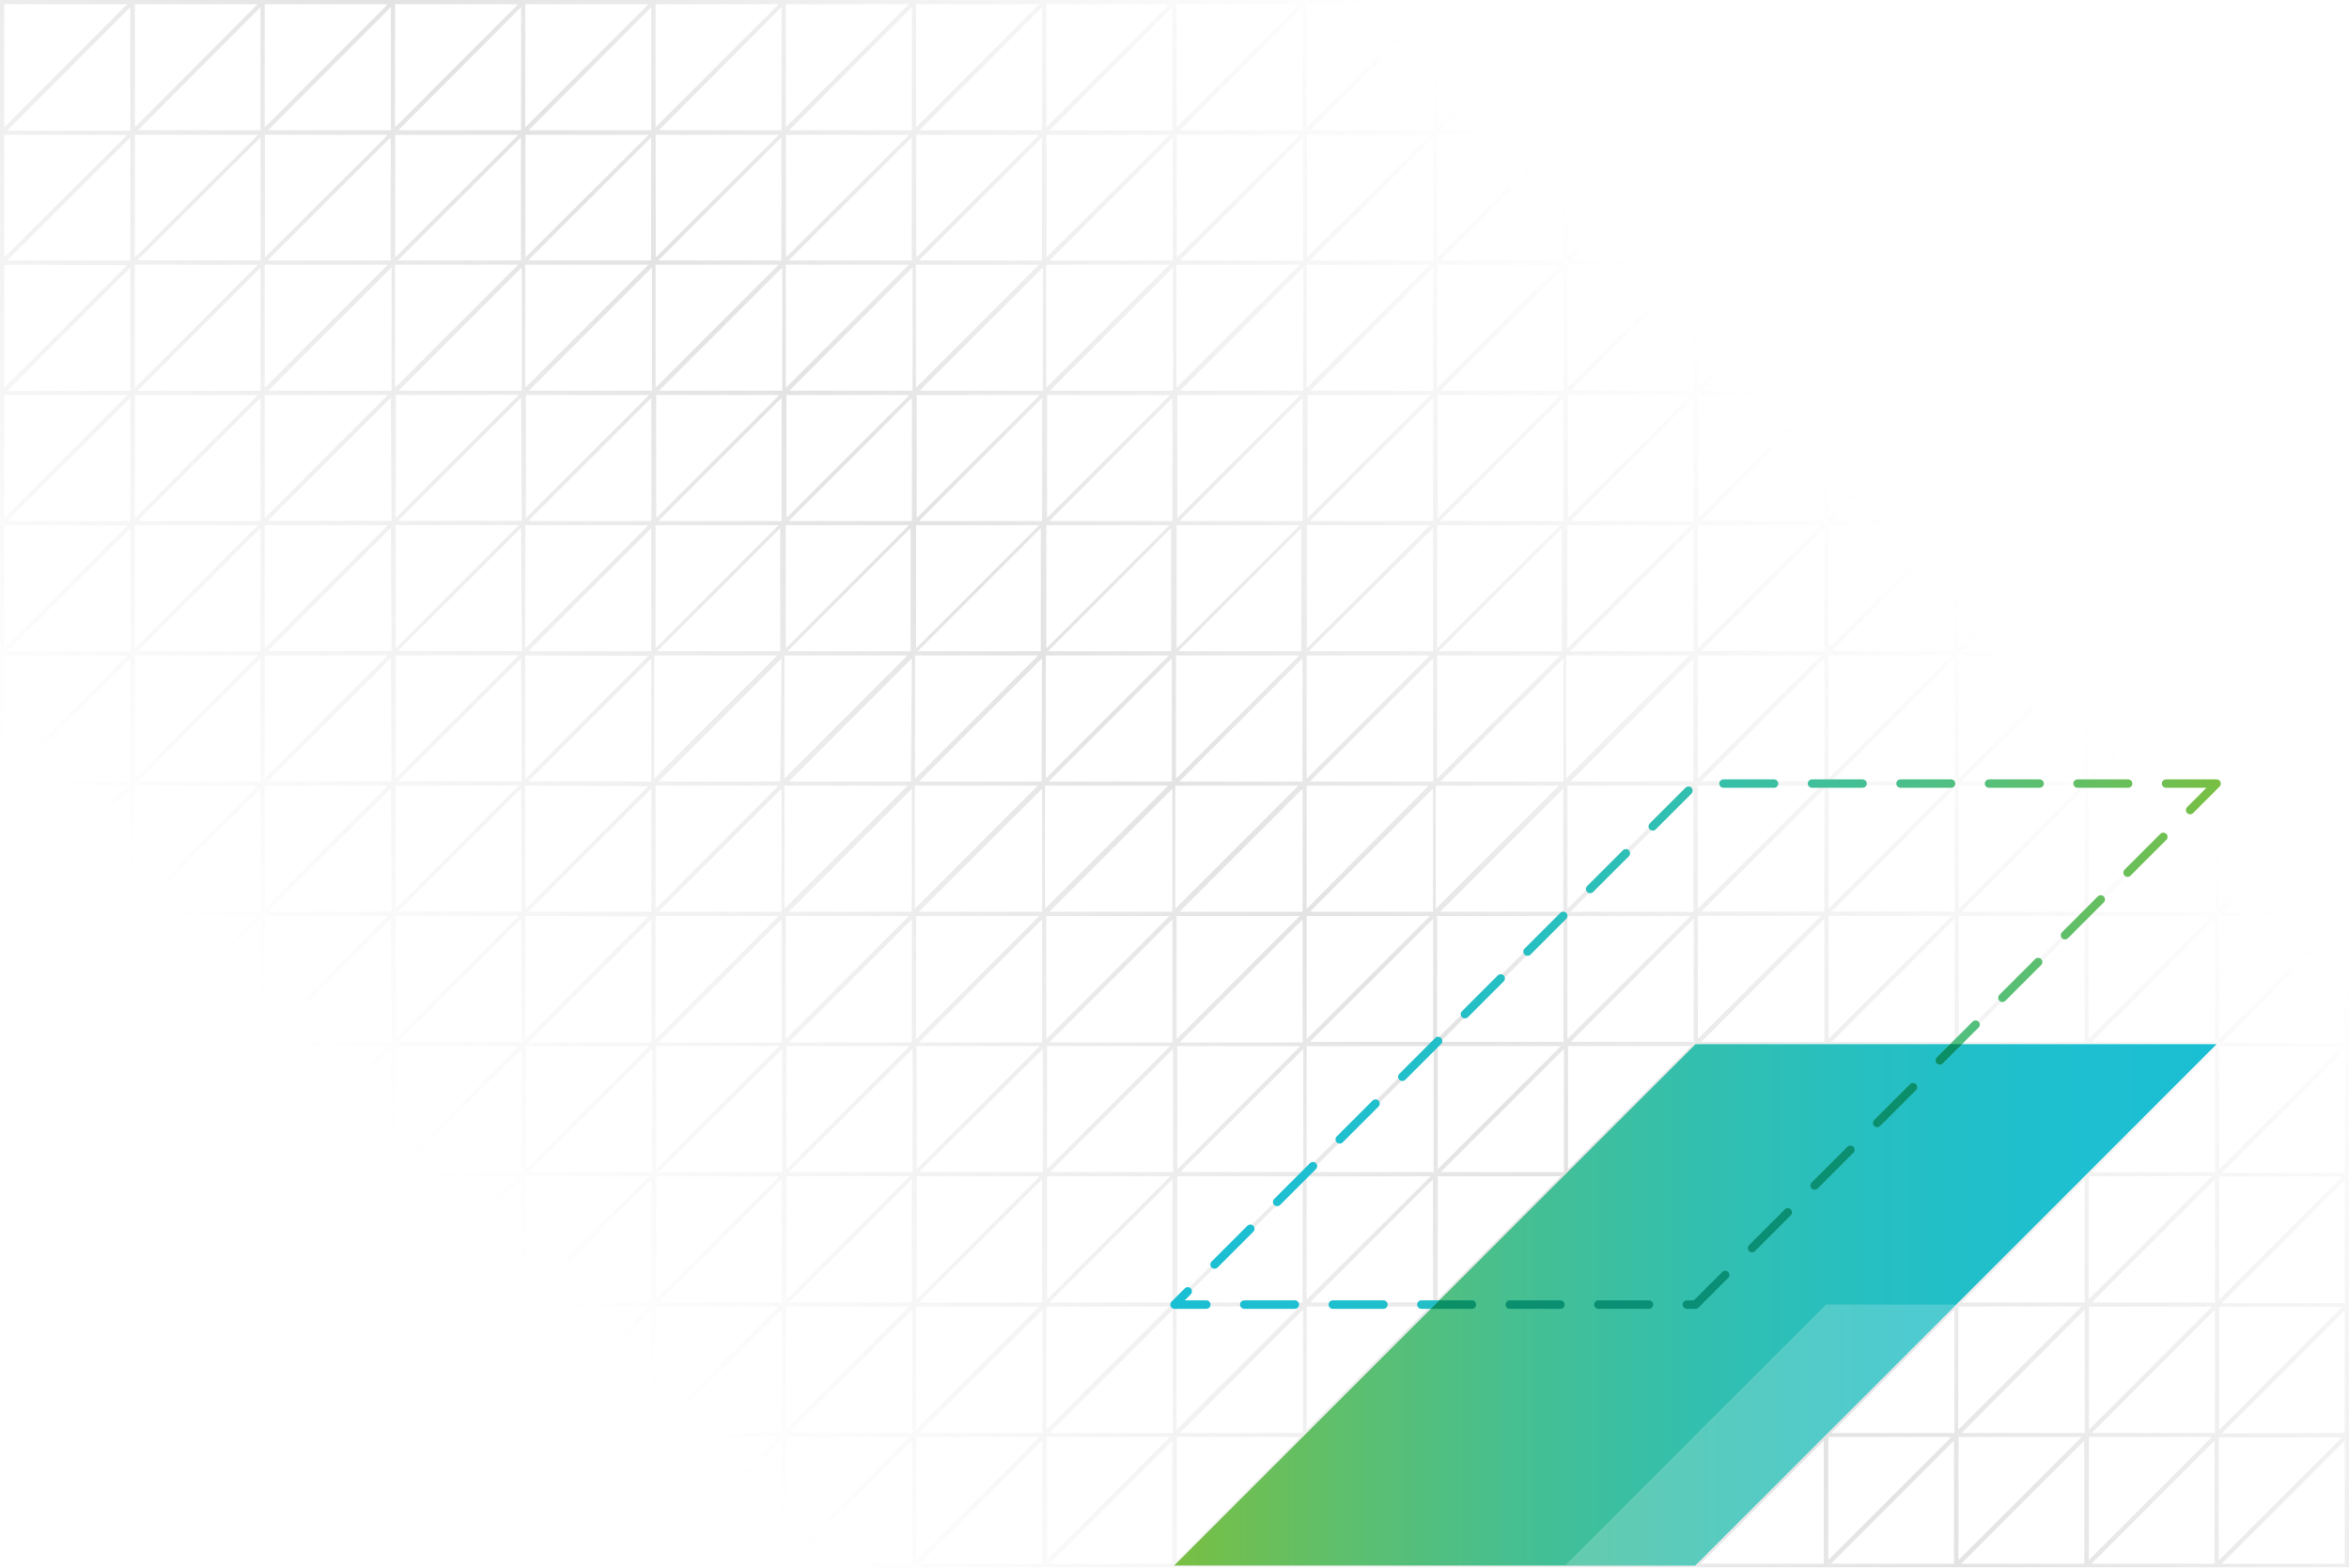
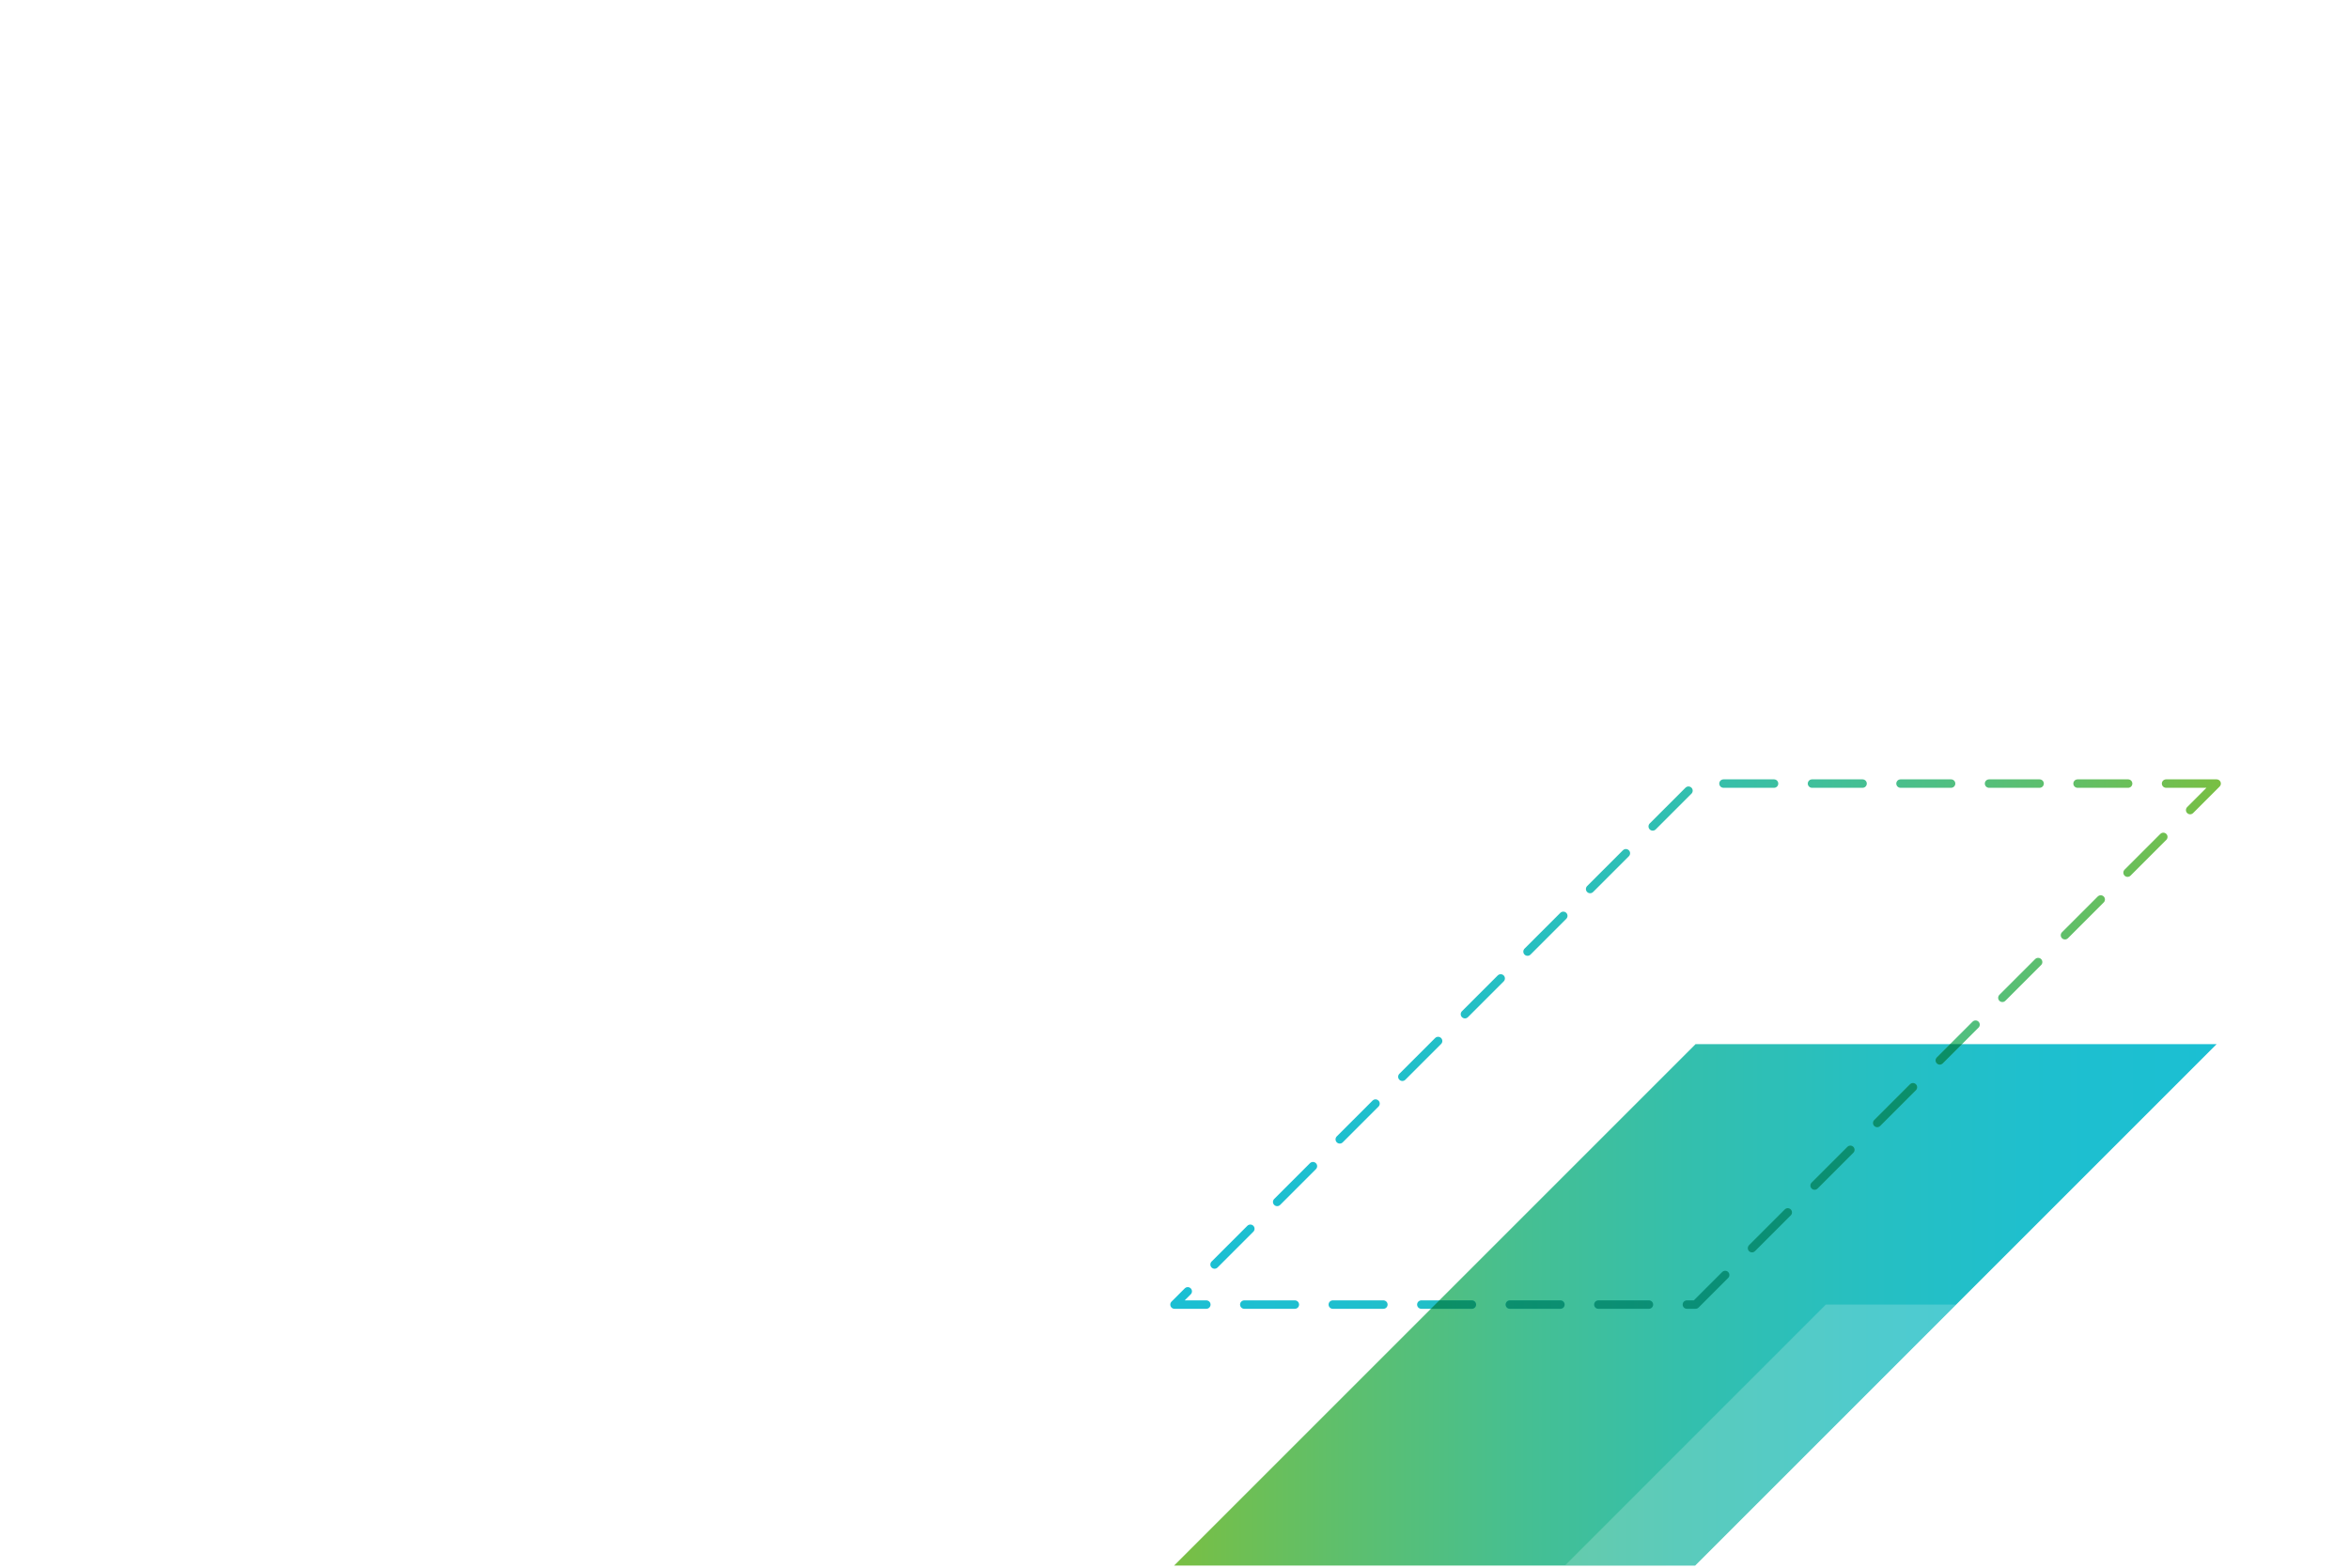
<svg xmlns="http://www.w3.org/2000/svg" xmlns:xlink="http://www.w3.org/1999/xlink" viewBox="0 0 278.64 185.93">
  <defs>
    <linearGradient id="a" x1="23.18" y1="209.11" x2="255.46" y2="-23.18" gradientUnits="userSpaceOnUse">
      <stop offset="0.21" stop-color="#747477" stop-opacity="0" />
      <stop offset="0.5" stop-color="#747477" stop-opacity="0.2" />
      <stop offset="0.75" stop-color="#747477" stop-opacity="0" />
    </linearGradient>
    <linearGradient id="b" x1="59.82" y1="46.85" x2="183.49" y2="46.85" gradientTransform="translate(322.76 201.65) rotate(180)" gradientUnits="userSpaceOnUse">
      <stop offset="0" stop-color="#1bbfd3" />
      <stop offset="0.16" stop-color="#1ebfcf" />
      <stop offset="0.33" stop-color="#26bfc2" />
      <stop offset="0.5" stop-color="#33bfae" />
      <stop offset="0.67" stop-color="#46bf91" />
      <stop offset="0.84" stop-color="#5ebf6c" />
      <stop offset="1" stop-color="#79bf43" />
    </linearGradient>
    <linearGradient id="c" x1="138.82" y1="123.87" x2="263.44" y2="123.87" gradientTransform="matrix(1, 0, 0, 1, 0, 0)" xlink:href="#b" />
    <clipPath id="d">
      <polygon points="262.94 123.87 201.13 123.87 139.27 185.73 201.08 185.73 262.94 123.87" style="fill: none" />
    </clipPath>
    <linearGradient id="e" x1="138.82" y1="123.87" x2="263.44" y2="123.87" gradientUnits="userSpaceOnUse">
      <stop offset="0" stop-color="#79bf43" />
      <stop offset="0.16" stop-color="#5ebf6c" />
      <stop offset="0.33" stop-color="#46bf91" />
      <stop offset="0.5" stop-color="#33bfae" />
      <stop offset="0.67" stop-color="#26bfc2" />
      <stop offset="0.84" stop-color="#1ebfcf" />
      <stop offset="1" stop-color="#1bbfd3" />
    </linearGradient>
  </defs>
  <g style="isolation: isolate">
    <g>
-       <path d="M263.19,0H0V185.93H278.64V0Zm14.6.5-14.6,14.6V.5ZM170.47,92.36V77.76h14.6Zm15-14.25v14.6h-14.6ZM170,92.71H155.38L170,78.11ZM155,92.36V77.76h14.6Zm-.5.35h-14.6l14.6-14.6Zm-15-.35V77.76h14.6Zm-.5.35h-14.6l14.6-14.6Zm-14.95-.35V77.76h14.6Zm-.5.35H109l14.6-14.6Zm-15-.35V77.76h14.59Zm-.5.35H93.57l14.6-14.6Zm-15-.35V77.76h14.6Zm-.5.35H78.11l14.6-14.6Zm15.1.5-14.6,14.6V93.21Zm15.45,0-14.59,14.6V93.21Zm15.46,0-14.6,14.6V93.21Zm15.45,0-14.6,14.6V93.21Zm15.45,0L155,107.81V93.21Zm15.45,0-14.6,14.6V93.21Zm.86-15.45h14.6l-14.6,14.6Zm-15.1-.5,14.6-14.6v14.6Zm-15.45,0L170,62.66v14.6Zm-15.46,0,14.6-14.6v14.6Zm-15.45,0,14.6-14.6v14.6Zm-15.45,0,14.6-14.6v14.6Zm-15.45,0,14.6-14.6v14.6Zm-1.21.5-14.6,14.6V77.76Zm-14.25-.5,14.6-14.6v14.6ZM92.36,93.21l-14.6,14.6V93.21Zm.35.36v14.6H78.11Zm15.46,0v14.6H93.57Zm15.45,0v14.6H109Zm15.45,0v14.6h-14.6Zm15.45,0v14.6h-14.6Zm15.45,0v14.6H155.38Zm15.46,0v14.6h-14.6Zm.5-.36h14.6l-14.6,14.6Zm14.95.36v14.6h-14.6Zm-14.6-.86,14.6-14.6v14.6Zm0-15.45,14.6-14.6v14.6Zm-.35-.35V62.31h14.6Zm-15.46,0V62.31h14.6Zm-15.45,0V62.31h14.6Zm-15.45,0V62.31h14.6Zm-15.45,0V62.31h14.6Zm-15.45,0V62.31h14.59Zm-15.46,0V62.31h14.6Zm-15.45,0V62.31h14.6Zm-.5.35H62.66l14.6-14.6Zm0,15.45H62.66l14.6-14.6Zm0,15.46H62.66l14.6-14.6Zm15.1.5-14.6,14.59V108.67Zm15.45,0-14.6,14.59V108.67Zm15.45,0-14.59,14.59V108.67Zm15.46,0-14.6,14.59V108.67Zm15.45,0-14.6,14.59V108.67Zm15.45,0L155,123.26V108.67Zm15.45,0-14.6,14.59V108.67Zm15.46,0-14.6,14.59V108.67Zm.85-15.46H216l-14.6,14.6Zm0-15.45H216l-14.6,14.6Zm0-15.45H216l-14.6,14.6Zm-15.1-.5,14.6-14.6v14.6Zm-15.45,0,14.6-14.6v14.6Zm-15.45,0L170,47.21v14.6Zm-15.46,0,14.6-14.6v14.6Zm-15.45,0,14.6-14.6v14.6Zm-15.45,0,14.6-14.6v14.6Zm-15.45,0,14.6-14.6v14.6Zm-15.46,0,14.6-14.6v14.6Zm-1.2.5-14.6,14.6V62.31Zm-14.25-.5,14.6-14.6v14.6Zm14.25,16-14.6,14.6V77.76Zm0,15.45-14.6,14.6V93.21Zm0,15.46-14.6,14.59V108.67Zm.35.35v14.6H62.66Zm15.45,0v14.6H78.11Zm15.46,0v14.6H93.57Zm15.45,0v14.6H109Zm15.45,0v14.6h-14.6Zm15.45,0v14.6h-14.6ZM170,109v14.6H155.38Zm15.46,0v14.6h-14.6Zm15.45,0v14.6h-14.6Zm.5-.35H216l-14.6,14.59Zm15,.35v14.6h-14.6Zm-14.6-.85,14.6-14.6v14.6Zm0-15.46,14.6-14.6v14.6Zm0-15.45,14.6-14.6v14.6Zm0-15.45,14.6-14.6v14.6Zm-.35-.35V46.86H216Zm-15.45,0V46.86h14.6Zm-15.46,0V46.86h14.6Zm-15.45,0V46.86h14.6Zm-15.45,0V46.86h14.6Zm-15.45,0V46.86h14.6Zm-15.45,0V46.86h14.59Zm-15.46,0V46.86h14.6Zm-15.45,0V46.86h14.6Zm-15.45,0V46.86h14.6Zm-.5.35H47.21l14.6-14.6Zm0,15.45H47.21l14.6-14.6Zm0,15.45H47.21l14.6-14.6Zm0,15.46H47.21l14.6-14.6Zm0,15.45H47.21L61.81,109Zm15.1.5-14.6,14.6v-14.6Zm15.45,0-14.6,14.6v-14.6Zm15.45,0-14.6,14.6v-14.6Zm15.45,0-14.59,14.6v-14.6Zm15.46,0-14.6,14.6v-14.6Zm15.45,0-14.6,14.6v-14.6Zm15.45,0L155,138.72v-14.6Zm15.45,0-14.6,14.6v-14.6Zm15.46,0-14.6,14.6v-14.6Zm15.45,0-14.6,14.6v-14.6Zm.85-15.45h14.6l-14.6,14.59Zm0-15.46h14.6l-14.6,14.6Zm0-15.45h14.6l-14.6,14.6Zm0-15.45h14.6l-14.6,14.6Zm0-15.45h14.6l-14.6,14.6Zm-155.37,0-14.6,14.6V46.86Zm0,15.45-14.6,14.6V62.31Zm0,15.45-14.6,14.6V77.76Zm0,15.45-14.6,14.6V93.21Zm0,15.46-14.6,14.59V108.67Zm0,15.45-14.6,14.6v-14.6Zm.35.35v14.6H47.21Zm15.45,0v14.6H62.66Zm15.45,0v14.6H78.11Zm15.46,0v14.6H93.57Zm15.45,0v14.6H109Zm15.45,0v14.6h-14.6Zm15.45,0v14.6h-14.6Zm15.45,0v14.6H155.38Zm15.46,0v14.6h-14.6Zm15.45,0v14.6h-14.6Zm15.45,0v14.6h-14.6Zm.5-.35h14.6l-14.6,14.6Zm14.95.35v14.6h-14.6Zm-14.6-.85,14.6-14.6v14.6Zm0-15.45,14.6-14.6v14.6Zm0-15.46,14.6-14.6v14.6Zm0-15.45,14.6-14.6v14.6Zm0-15.45,14.6-14.6v14.6Zm0-15.45,14.6-14.6v14.6Zm-15.45,0,14.6-14.6v14.6Zm-15.45,0,14.6-14.6v14.6Zm-15.45,0,14.6-14.6v14.6Zm-15.45,0L170,31.76v14.6Zm-15.46,0,14.6-14.6v14.6Zm-15.45,0,14.6-14.6v14.6Zm-15.45,0,14.6-14.6v14.6Zm-15.45,0,14.6-14.6v14.6Zm-15.46,0,14.6-14.6v14.6Zm-15.45,0,14.6-14.6v14.6Zm-15.45,0,14.6-14.6v14.6Zm-15.45,0,14.6-14.6v14.6Zm14.6,15.45H31.76l14.6-14.6Zm0,15.45H31.76l14.6-14.6Zm0,15.45H31.76l14.6-14.6Zm0,15.46H31.76l14.6-14.6Zm0,15.45H31.76L46.36,109Zm0,15.45H31.76l14.6-14.6Zm15.1.5-14.6,14.6v-14.6Zm15.45,0-14.6,14.6v-14.6Zm15.45,0-14.6,14.6v-14.6Zm15.45,0-14.6,14.6v-14.6Zm15.45,0-14.59,14.6v-14.6Zm15.46,0-14.6,14.6v-14.6Zm15.45,0-14.6,14.6v-14.6Zm15.45,0L155,154.17v-14.6Zm15.45,0-14.6,14.6v-14.6Zm15.46,0-14.6,14.6v-14.6Zm15.45,0-14.6,14.6v-14.6Zm15.45,0-14.6,14.6v-14.6Zm.85-15.45h14.6l-14.6,14.6Zm0-15.45h14.6l-14.6,14.59Zm0-15.46h14.6l-14.6,14.6Zm0-15.45h14.6l-14.6,14.6Zm0-15.45h14.6l-14.6,14.6Zm0-15.45h14.6l-14.6,14.6Zm0-15.46h14.6L232.28,46ZM216.83,46V31.4h14.6Zm-15.45,0V31.4H216Zm-15.45,0V31.4h14.6Zm-15.46,0V31.4h14.6ZM155,46V31.4h14.6Zm-15.45,0V31.4h14.6Zm-15.45,0V31.4h14.6Zm-15.45,0V31.4h14.59ZM93.21,46V31.4h14.6ZM77.76,46V31.4h14.6ZM62.31,46V31.4h14.6ZM46.86,46V31.4h14.6ZM31.4,46V31.4H46Zm14.6.86L31.4,61.46V46.86Zm0,15.45L31.4,76.91V62.31Zm0,15.45L31.4,92.36V77.76Zm0,15.45-14.6,14.6V93.21Zm0,15.46L31.4,123.26V108.67Zm0,15.45-14.6,14.6v-14.6Zm0,15.45-14.6,14.6v-14.6Zm.36.35v14.6H31.76Zm15.45,0v14.6H47.21Zm15.45,0v14.6H62.66Zm15.45,0v14.6H78.11Zm15.46,0v14.6H93.57Zm15.45,0v14.6H109Zm15.45,0v14.6h-14.6Zm15.45,0v14.6h-14.6Zm15.45,0v14.6H155.38Zm15.46,0v14.6h-14.6Zm15.45,0v14.6h-14.6Zm15.45,0v14.6h-14.6Zm15.45,0v14.6h-14.6Zm.5-.35h14.6l-14.6,14.6Zm15,.35v14.6h-14.6Zm-14.6-.85,14.6-14.6v14.6Zm0-15.45,14.6-14.6v14.6Zm0-15.45,14.6-14.6v14.6Zm0-15.46,14.6-14.6v14.6Zm0-15.45,14.6-14.6v14.6Zm0-15.45,14.6-14.6v14.6Zm0-15.45,14.6-14.6v14.6Zm0-15.46,14.6-14.59V30.9Zm-15.46,0,14.6-14.59V30.9Zm-15.45,0,14.6-14.59V30.9Zm-15.45,0,14.6-14.59V30.9Zm-15.45,0,14.6-14.59V30.9Zm-15.45,0L170,16.31V30.9Zm-15.46,0,14.6-14.59V30.9Zm-15.45,0,14.6-14.59V30.9ZM109,30.9l14.6-14.59V30.9Zm-15.45,0,14.6-14.59V30.9Zm-15.46,0,14.6-14.59V30.9Zm-15.45,0,14.6-14.59V30.9Zm-15.45,0,14.6-14.59V30.9Zm-15.45,0,14.6-14.59V30.9ZM30.9,46.36H16.31L30.9,31.76Zm0,15.45H16.31L30.9,47.21Zm0,15.45H16.31L30.9,62.66Zm0,15.45H16.31L30.9,78.11Zm0,15.46H16.31L30.9,93.57Zm0,15.45H16.31L30.9,109Zm0,15.45H16.31l14.59-14.6Zm0,15.45H16.31l14.59-14.6ZM46,155l-14.6,14.6V155Zm15.46,0-14.6,14.6V155Zm15.45,0-14.6,14.6V155Zm15.45,0-14.6,14.6V155Zm15.45,0-14.6,14.6V155Zm15.45,0-14.59,14.6V155Zm15.46,0-14.6,14.6V155Zm15.45,0-14.6,14.6V155Zm15.45,0L155,169.62V155Zm15.45,0-14.6,14.6V155Zm15.46,0-14.6,14.6V155ZM216,155l-14.6,14.6V155Zm15.45,0-14.6,14.6V155Zm15.45,0-14.6,14.6V155Zm.86-15.45h14.59l-14.59,14.6Zm0-15.45h14.59l-14.59,14.6Zm0-15.45h14.59l-14.59,14.59Zm0-15.46h14.59l-14.59,14.6Zm0-15.45h14.59l-14.59,14.6Zm0-15.45h14.59l-14.59,14.6Zm0-15.45h14.59l-14.59,14.6Zm0-15.46h14.59L247.74,46Zm0-15.45h14.59l-14.59,14.6Zm-15.46,14.6V16h14.6Zm-15.45,0V16h14.6Zm-15.45,0V16H216Zm-15.45,0V16h14.6Zm-15.46,0V16h14.6Zm-15.45,0V16h14.6Zm-15.45,0V16h14.6Zm-15.45,0V16h14.6Zm-15.45,0V16h14.59Zm-15.46,0V16h14.6Zm-15.45,0V16h14.6Zm-15.45,0V16h14.6Zm-15.45,0V16h14.6Zm-15.46,0V16H46Zm-.5.35H16.31L30.9,16.31ZM16,30.55V16h14.6Zm14.6.85L16,46V31.4Zm0,15.46L16,61.46V46.86Zm0,15.45L16,76.91V62.31Zm0,15.45L16,92.36V77.76Zm0,15.45L16,107.81V93.21Zm0,15.46L16,123.26V108.67Zm0,15.45L16,138.72v-14.6Zm0,15.45L16,154.17v-14.6Zm0,15.45L16,169.62V155Zm.35.36V170H16.31Zm15.46,0V170H31.76Zm15.45,0V170H47.21Zm15.45,0V170H62.66Zm15.45,0V170H78.11Zm15.46,0V170H93.57Zm15.45,0V170H109Zm15.45,0V170h-14.6Zm15.45,0V170h-14.6Zm15.45,0V170H155.38Zm15.46,0V170h-14.6Zm15.45,0V170h-14.6Zm15.45,0V170h-14.6Zm15.45,0V170h-14.6Zm15.46,0V170h-14.6Zm.5-.36h14.59l-14.59,14.6Zm14.95.36V170h-14.6Zm-14.6-.86,14.6-14.6v14.6Zm0-15.45,14.6-14.6v14.6Zm0-15.45,14.6-14.6v14.6Zm0-15.45,14.6-14.6v14.6Zm0-15.46,14.6-14.6v14.6Zm0-15.45,14.6-14.6v14.6Zm0-15.45,14.6-14.6v14.6Zm0-15.45,14.6-14.6v14.6Zm0-15.46,14.6-14.59V30.9Zm0-15.45L262.69.85v14.6Zm-15.45,0L247.24.85v14.6Zm-15.46,0L231.78.85v14.6Zm-15.45,0L216.33.85v14.6Zm-15.45,0L200.88.85v14.6Zm-15.45,0L185.43.85v14.6Zm-15.45,0L170,.85v14.6Zm-15.46,0L154.52.85v14.6Zm-15.45,0L139.07.85v14.6Zm-15.45,0L123.62.85v14.6Zm-15.45,0L108.17.85v14.6Zm-15.46,0L92.71.85v14.6Zm-15.45,0L77.26.85v14.6Zm-15.45,0L61.81.85v14.6Zm-15.45,0L46.36.85v14.6Zm-15.45,0L30.9.85v14.6ZM15.45,30.9H.85l14.6-14.59Zm0,15.46H.85l14.6-14.6Zm0,.85v14.6H.85ZM.5,61.46V46.86H15.1Zm15,15.8H.85l14.6-14.6Zm0,15.45H.85l14.6-14.6Zm0,15.46H.85l14.6-14.6Zm0,15.45H.85L15.45,109Zm0,15.45H.85l14.6-14.6Zm0,15.45H.85l14.6-14.6Zm0,15.45H.85l14.6-14.59Zm15.1.5L16,185.07v-14.6Zm15.45,0-14.6,14.6v-14.6Zm15.46,0-14.6,14.6v-14.6Zm15.45,0-14.6,14.6v-14.6Zm15.45,0-14.6,14.6v-14.6Zm15.45,0-14.6,14.6v-14.6Zm15.45,0-14.59,14.6v-14.6Zm15.46,0-14.6,14.6v-14.6Zm15.45,0-14.6,14.6v-14.6Zm15.45,0L155,185.07v-14.6Zm15.45,0-14.6,14.6v-14.6Zm15.46,0-14.6,14.6v-14.6Zm15.45,0-14.6,14.6v-14.6Zm15.45,0-14.6,14.6v-14.6Zm15.45,0-14.6,14.6v-14.6Zm15.45,0-14.59,14.6v-14.6Zm.86-15.45h14.6l-14.6,14.6Zm0-15.45h14.6l-14.6,14.6Zm0-15.45h14.6l-14.6,14.6Zm0-15.45h14.6l-14.6,14.59Zm0-15.46h14.6l-14.6,14.6Zm0-15.45h14.6l-14.6,14.6Zm0-15.45h14.6l-14.6,14.6Zm0-15.45h14.6l-14.6,14.6Zm0-.86V31.4h14.6Zm14.95-14.24v14.6h-14.6ZM263.19,16h14.6l-14.6,14.6ZM262.33.5,247.74,15.1V.5ZM246.88.5l-14.6,14.6V.5ZM231.43.5l-14.6,14.6V.5ZM216,.5l-14.6,14.6V.5ZM200.53.5l-14.6,14.6V.5ZM185.07.5l-14.6,14.6V.5ZM169.62.5,155,15.1V.5ZM154.17.5l-14.6,14.6V.5ZM138.72.5l-14.6,14.6V.5ZM123.26.5,108.67,15.1V.5ZM107.81.5,93.21,15.1V.5ZM92.36.5,77.76,15.1V.5ZM76.91.5,62.31,15.1V.5ZM61.46.5,46.86,15.1V.5ZM46,.5,31.4,15.1V.5ZM30.55.5,16,15.1V.5Zm-15.1,15H.85L15.45.85ZM15.1.5.5,15.1V.5ZM15.1,16,.5,30.55V16Zm0,15.45L.5,46V31.4Zm0,30.91L.5,76.91V62.31Zm0,15.45L.5,92.36V77.76Zm0,15.45L.5,107.81V93.21Zm0,15.46L.5,123.26V108.67Zm0,15.45L.5,138.72v-14.6Zm0,15.45L.5,154.17v-14.6Zm0,15.45L.5,169.62V155Zm0,15.45L.5,185.07v-14.6Zm-14.25,15,14.6-14.6v14.6Zm15.46,0,14.59-14.6v14.6Zm15.45,0,14.6-14.6v14.6Zm15.45,0,14.6-14.6v14.6Zm15.45,0,14.6-14.6v14.6Zm15.45,0,14.6-14.6v14.6Zm15.46,0,14.6-14.6v14.6Zm15.45,0,14.6-14.6v14.6Zm15.45,0,14.6-14.6v14.6Zm15.45,0,14.6-14.6v14.6Zm15.46,0L170,170.83v14.6Zm15.45,0,14.6-14.6v14.6Zm15.45,0,14.6-14.6v14.6Zm15.45,0,14.6-14.6v14.6Zm15.45,0,14.6-14.6v14.6Zm15.46,0,14.6-14.6v14.6Zm15.45,0,14.6-14.6v14.6Zm15.1-15h14.6l-14.6,14.6Zm.35,15,14.6-14.6v14.6Zm0-15.46,14.6-14.59V170Zm0-15.45,14.6-14.6v14.6Zm0-15.45,14.6-14.6v14.6Zm0-15.45,14.6-14.6v14.6Zm0-15.45,14.6-14.6v14.6Zm0-15.46,14.6-14.6v14.6Zm0-15.45,14.6-14.6v14.6Zm0-15.45,14.6-14.6v14.6Zm0-30.91,14.6-14.59V30.9Zm0-15.45L278.14.85v14.6Z" style="fill: url(#a)" />
      <polygon points="262.94 123.87 201.13 123.87 139.27 185.73 201.08 185.73 262.94 123.87" style="fill: url(#b)" />
      <polygon points="262.94 92.96 201.13 92.96 139.32 154.77 201.13 154.77 262.94 92.96" style="fill: none;stroke-linecap: round;stroke-linejoin: round;stroke-dasharray: 6,4.5;stroke: url(#c)" />
      <g style="clip-path: url(#d)">
        <polygon points="262.94 92.96 201.13 92.96 139.32 154.77 201.13 154.77 262.94 92.96" style="fill: none;stroke-linecap: round;stroke-linejoin: round;stroke-dasharray: 6,4.5;mix-blend-mode: multiply;stroke: url(#e)" />
      </g>
      <polygon points="232.03 154.77 216.58 154.77 185.68 185.68 201.08 185.73 232.03 154.77" style="fill: #f4f8fa;opacity: 0.2" />
    </g>
  </g>
</svg>
